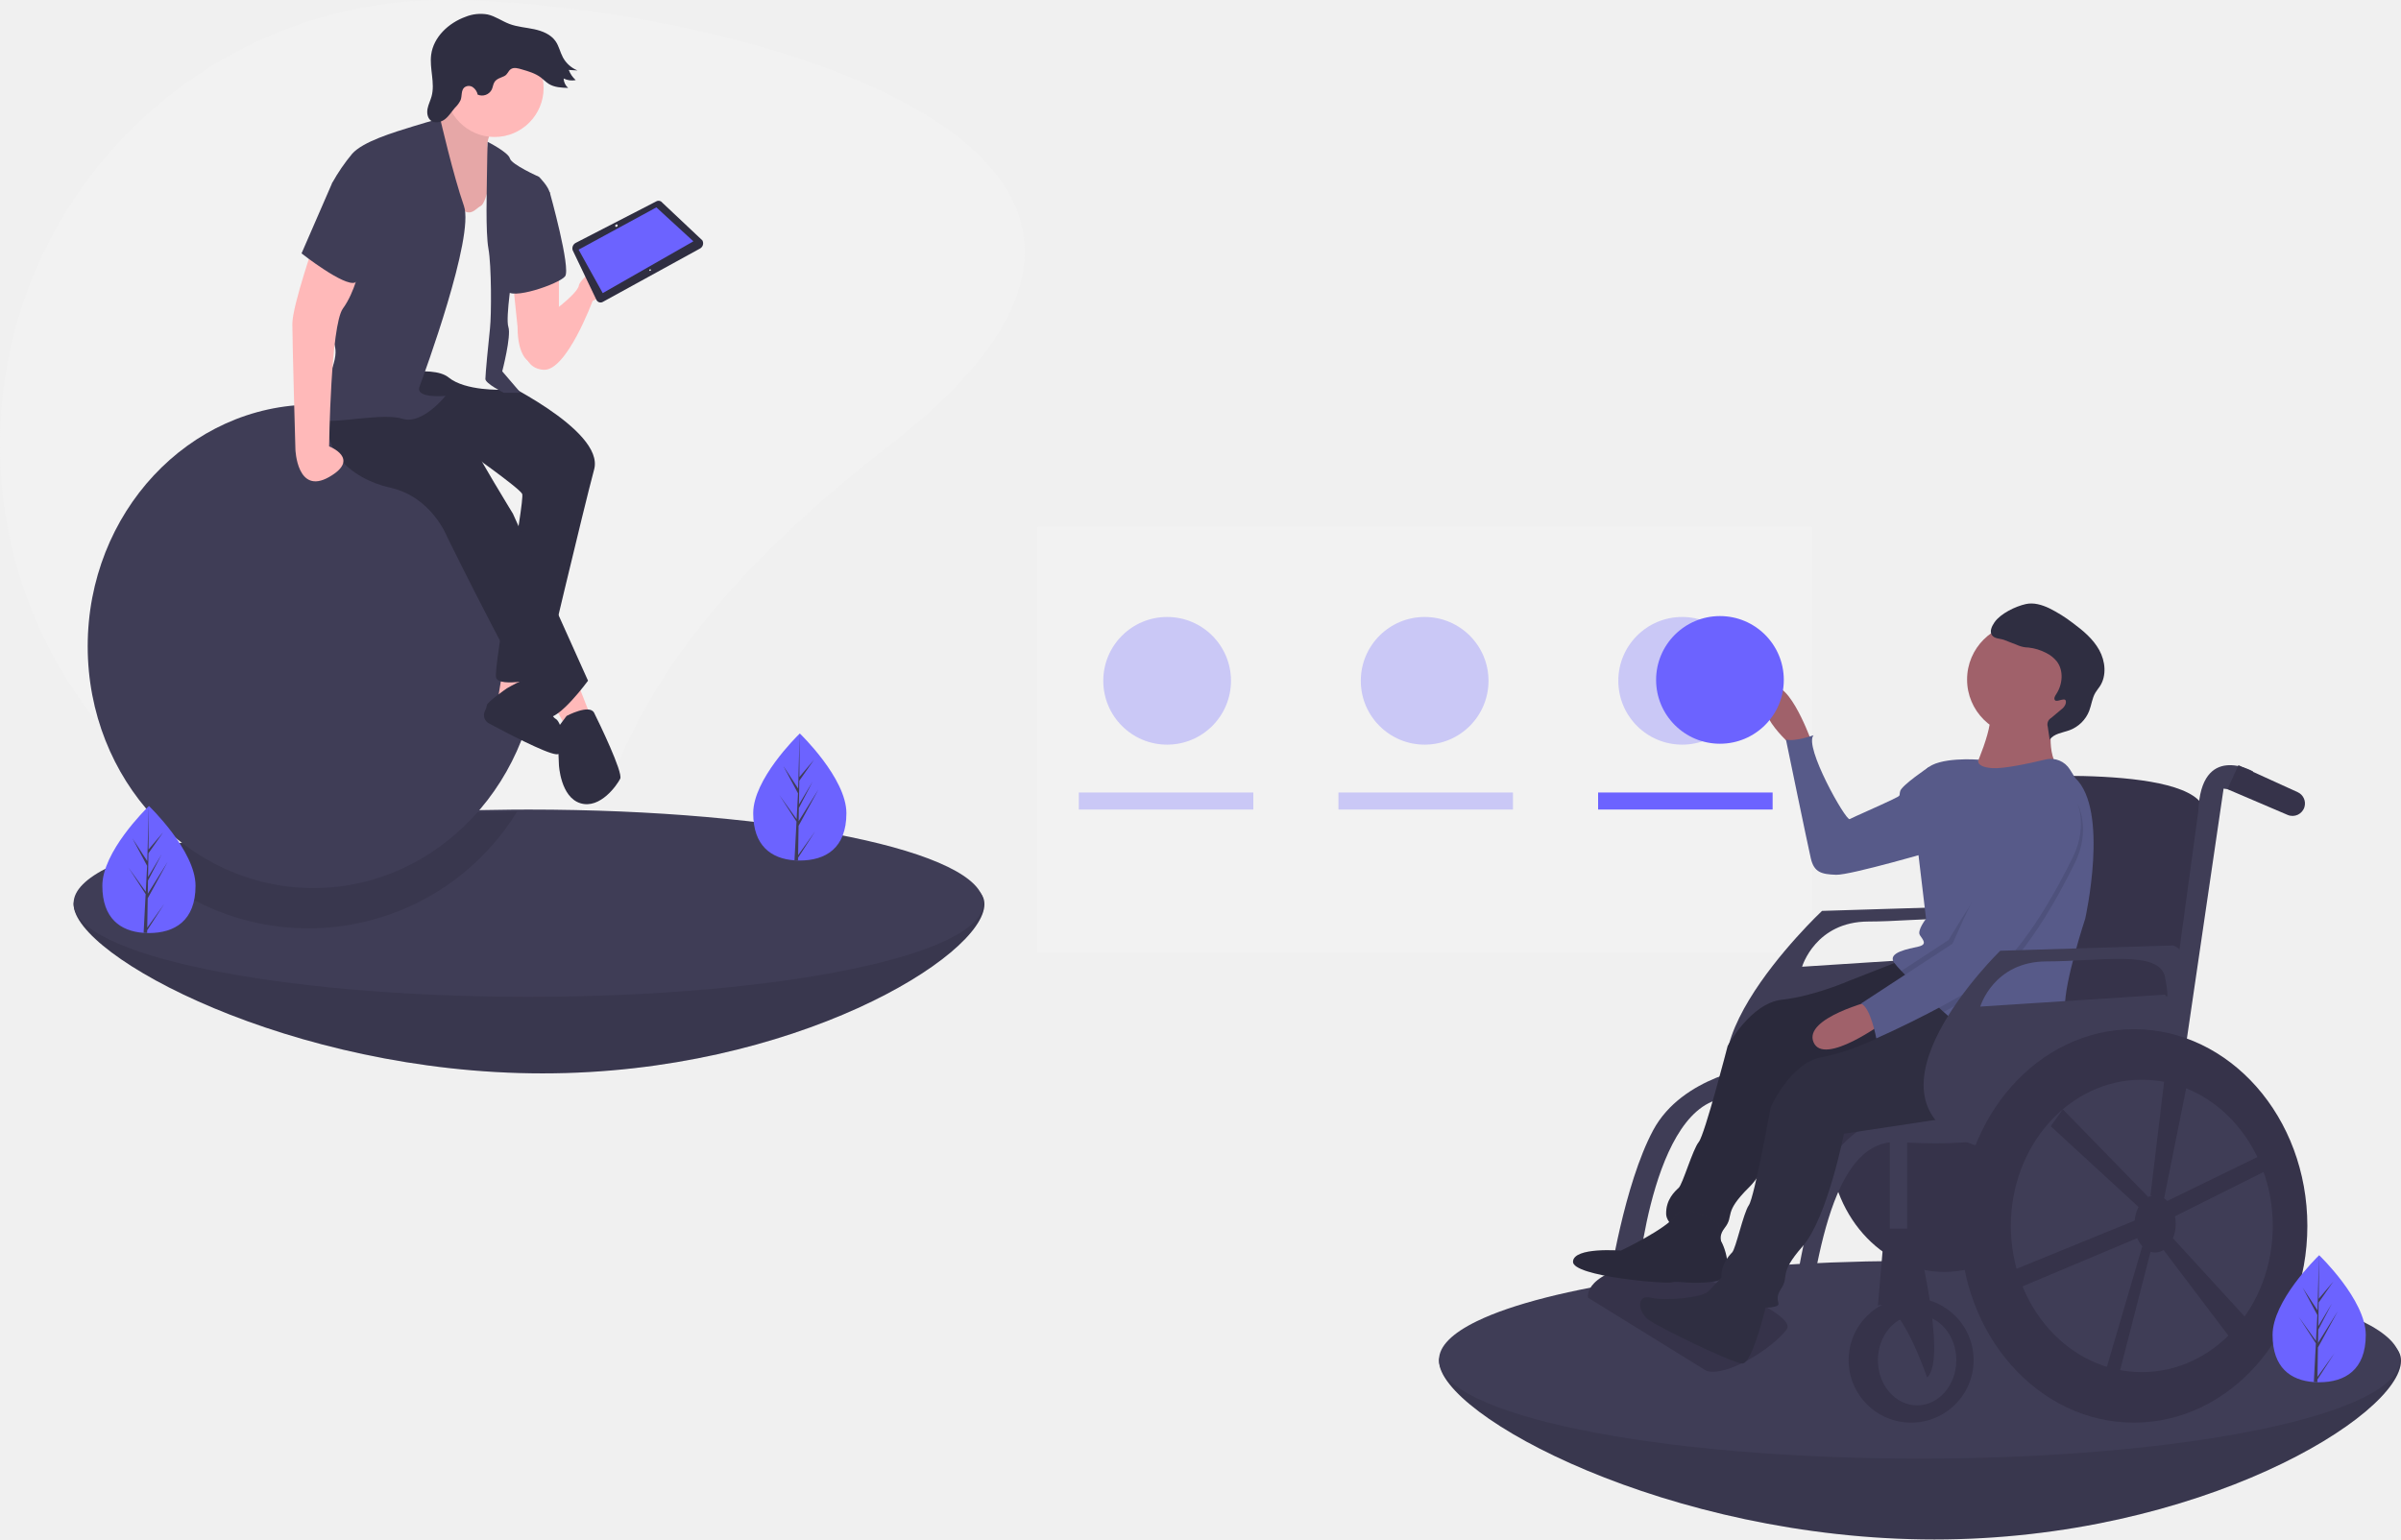
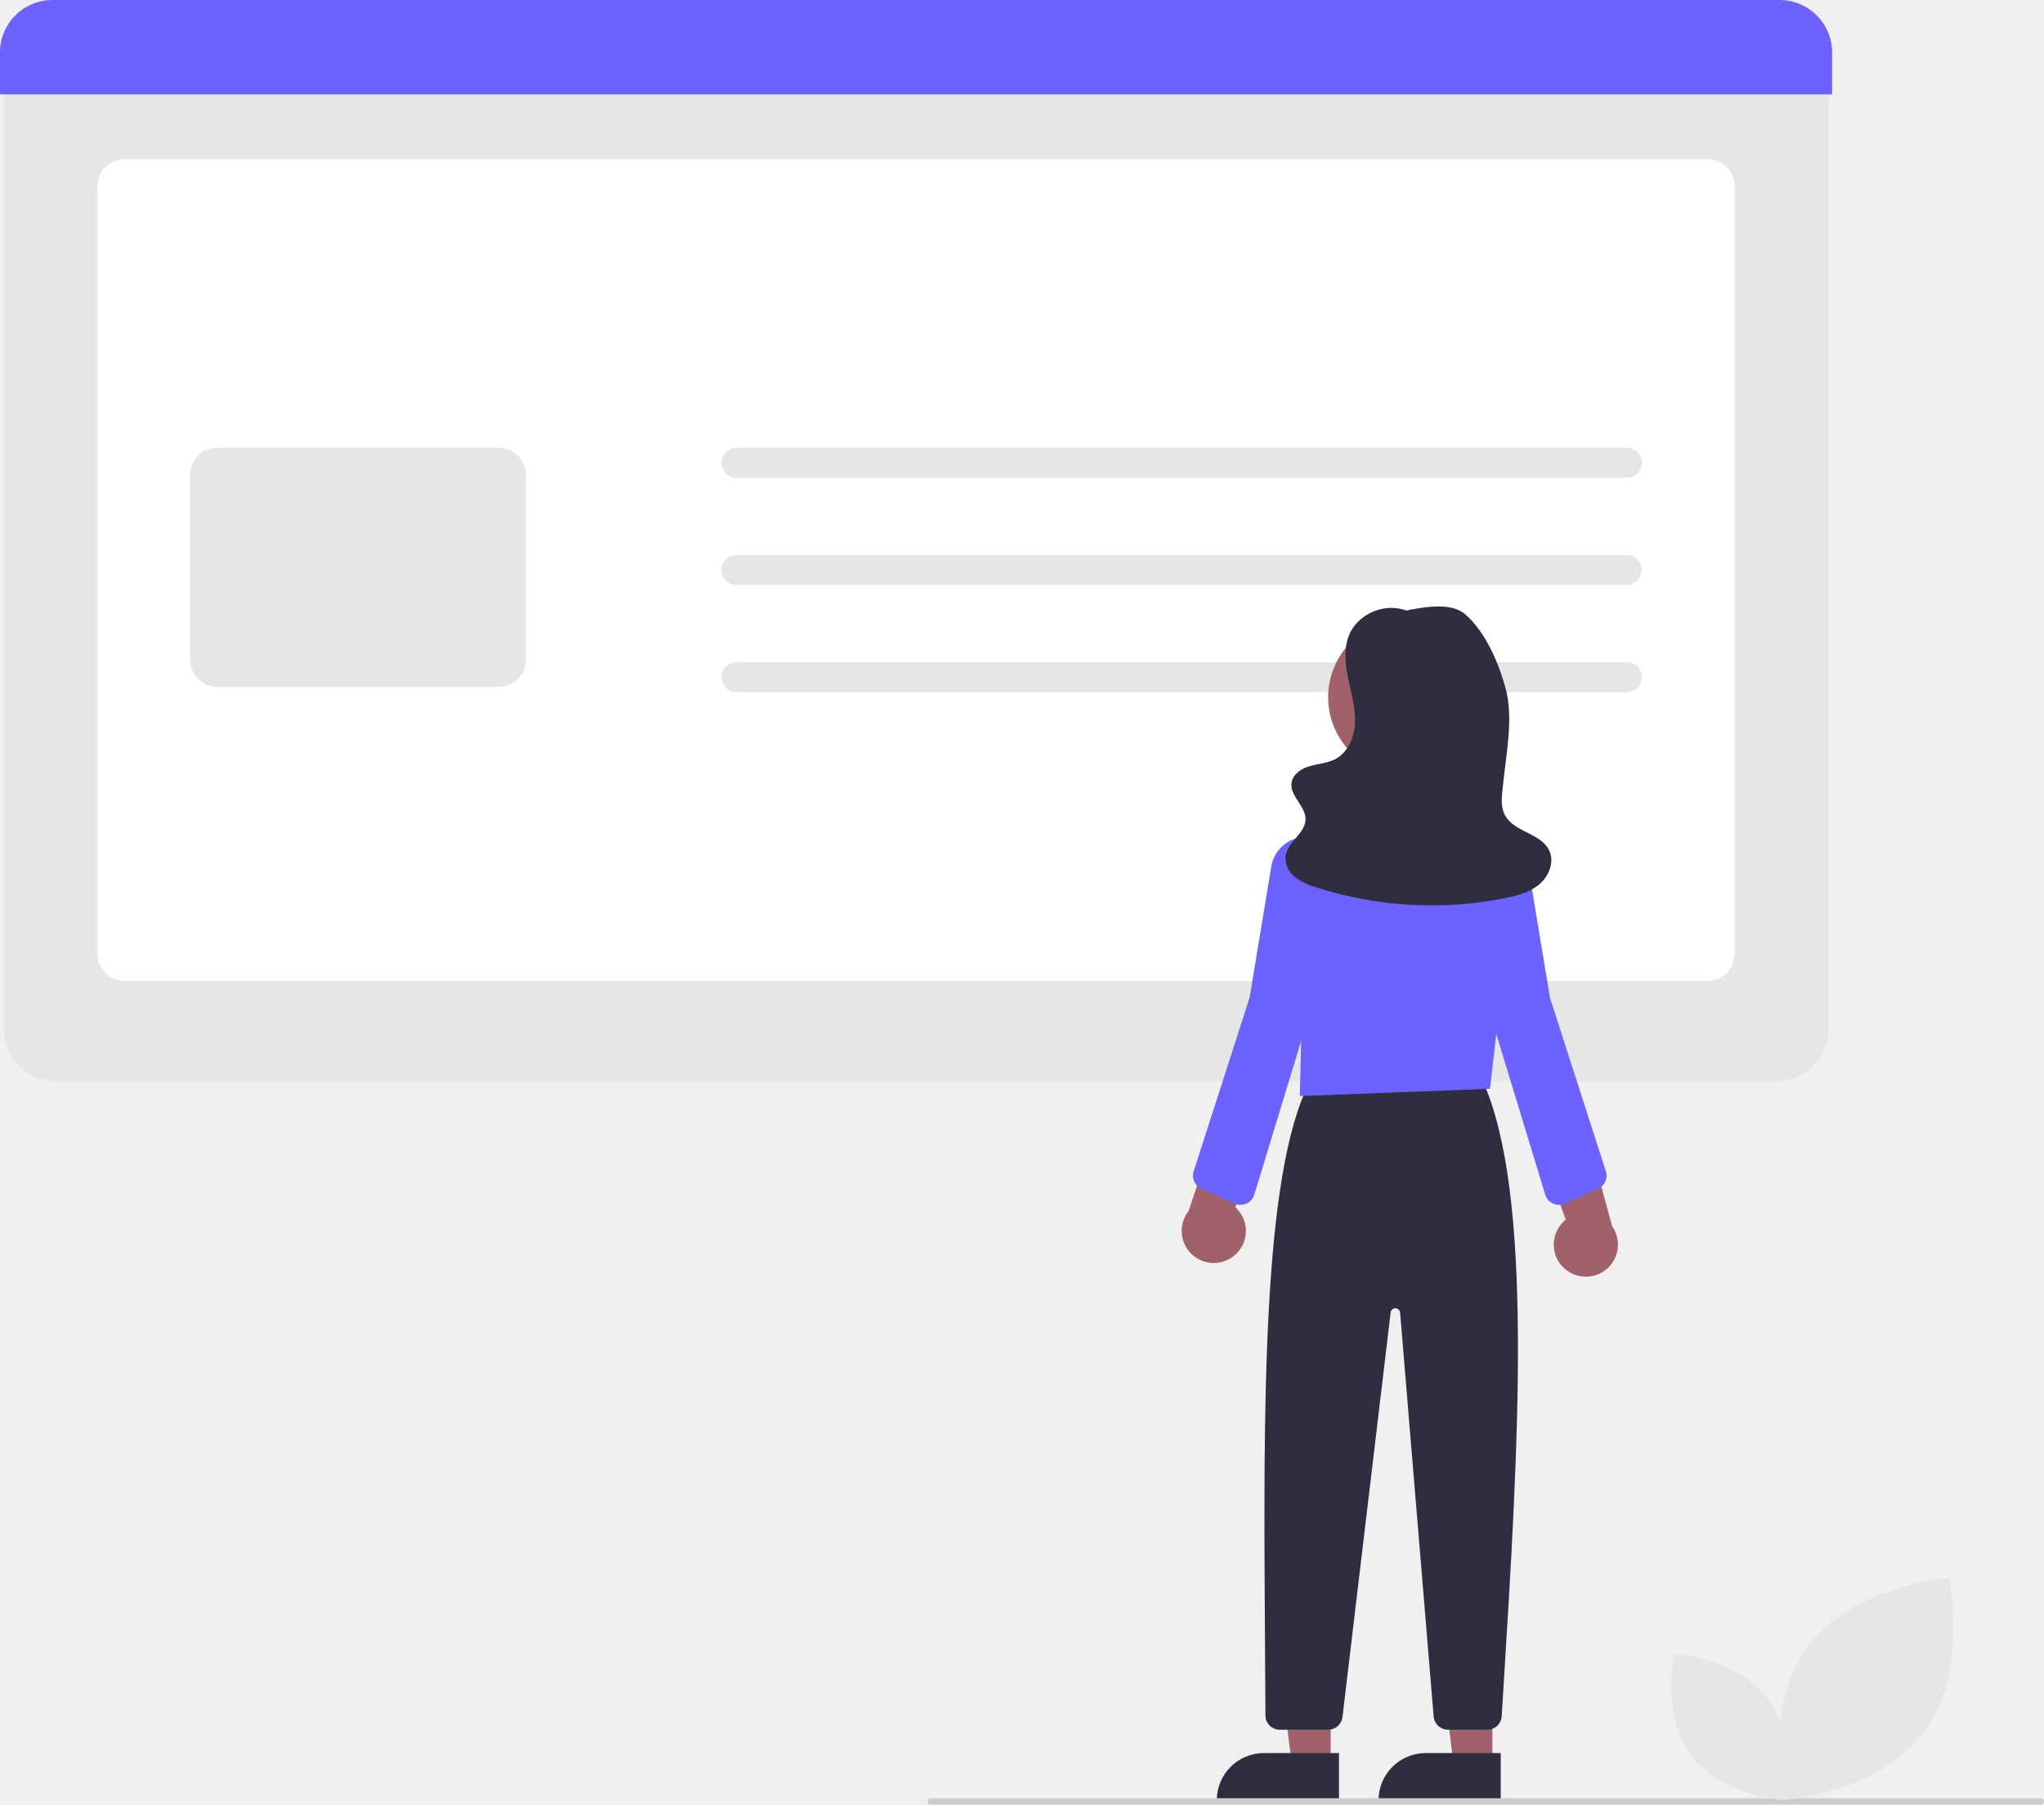
- <svg xmlns="http://www.w3.org/2000/svg" id="a3a13504-18ee-4099-a22c-5e563c906cad" data-name="Layer 1" width="1191.523" height="764.215" viewBox="0 0 1191.523 764.215">
-   <path d="M445.925,288.736c-199.277,154.418-98.875,220.843-220.843,220.843s-220.843-98.875-220.843-220.843,98.875-220.843,220.843-220.843S645.202,134.318,445.925,288.736Z" transform="translate(-4.23827 -67.89235)" fill="#f2f2f2" />
-   <path d="M492.762,516.736c0,25.665-94.571,84-219.25,84s-232.75-58.335-232.75-84c0-6.419,10.586,1.552,22-4,33.23-16.193,112.464-4.257,202.395-4.923q4.162-.038,8.355-.038C398.191,507.775,492.762,491.071,492.762,516.736Z" transform="translate(-4.23827 -67.89235)" fill="#3f3d56" />
-   <path d="M492.762,516.736c0,25.665-94.571,84-219.25,84s-232.75-58.335-232.75-84c0-6.419,10.586,1.552,22-4,33.23-16.193,112.464-4.257,202.395-4.923q4.162-.038,8.355-.038C398.191,507.775,492.762,491.071,492.762,516.736Z" transform="translate(-4.23827 -67.89235)" opacity="0.1" />
-   <path d="M492.262,516.256c0,25.665-101.071,46.48-225.75,46.48s-225.75-20.816-225.75-46.48c0-6.419,6.308-12.525,17.722-18.077,33.23-16.193,109.742-27.7,199.673-28.366q4.162-.038,8.355-.038C391.191,469.775,492.262,490.591,492.262,516.256Z" transform="translate(-4.23827 -67.89235)" fill="#3f3d56" />
-   <path d="M260.842,470.766a121.496,121.496,0,0,1-189.28,22.58C103.062,480.456,175.592,471.296,260.842,470.766Z" transform="translate(-4.23827 -67.89235)" opacity="0.1" />
-   <ellipse cx="155.523" cy="320.843" rx="112" ry="120" fill="#3f3d56" />
-   <path d="M281.61,202.806v28.131l-14.445,16.726s-6.082-2.281-6.082-17.487l-2.281-22.048Z" transform="translate(-4.23827 -67.89235)" fill="#ffb9b9" />
-   <path d="M267.164,230.937s23.569-15.966,24.329-21.288,34.213-29.651,28.891-14.445-22.048,22.048-22.048,22.048-12.925,34.973-24.329,34.213S262.603,236.259,267.164,230.937Z" transform="translate(-4.23827 -67.89235)" fill="#ffb9b9" />
-   <polygon points="249.241 334.109 246.96 347.795 259.125 344.753 259.125 334.109 249.241 334.109" fill="#ffb9b9" />
-   <path d="M255.76,409.605s14.06-8.33,14.633-4.545,6.655,18.23,9.696,19.751,6.843,18.247,0,17.487c-5.3-.589-24.738-10.755-33.234-15.31a4.643,4.643,0,0,1-1.996-6.067,9.579,9.579,0,0,0,1.017-2.952C245.876,416.447,255.76,409.605,255.76,409.605Z" transform="translate(-4.23827 -67.89235)" fill="#2f2e41" />
-   <path d="M248.917,255.266s55.501,25.85,50.179,45.617S274.007,404.283,274.007,404.283s-22.048,5.322-23.569,0,14.445-88.193,12.925-91.235-29.651-22.809-29.651-22.809L175.93,265.91,200.259,243.101Z" transform="translate(-4.23827 -67.89235)" fill="#2f2e41" />
-   <polygon points="286.495 338.671 293.338 356.158 281.173 361.48 273.57 347.795 286.495 338.671" fill="#ffb9b9" />
-   <path d="M249.678,130.579s-6.843,9.123-1.521,13.685,1.521,21.288,1.521,21.288l-6.843,19.007-27.37-5.322V148.065l1.521-15.206s13.685-12.925,15.206-22.809S249.678,130.579,249.678,130.579Z" transform="translate(-4.23827 -67.89235)" fill="#ffb9b9" />
-   <path d="M249.678,130.579s-6.843,9.123-1.521,13.685,1.521,21.288,1.521,21.288l-6.843,19.007-27.37-5.322V148.065l1.521-15.206s13.685-12.925,15.206-22.809S249.678,130.579,249.678,130.579Z" transform="translate(-4.23827 -67.89235)" opacity="0.1" />
-   <path d="M204.06,249.184s35.734,39.535,35.734,41.056,19.007,32.692,19.007,32.692l37.254,82.871s-14.445,19.767-20.528,18.247-49.419-89.714-49.419-89.714-7.603-19.767-28.131-24.329-36.494-20.528-28.891-38.775S204.06,249.184,204.06,249.184Z" transform="translate(-4.23827 -67.89235)" fill="#2f2e41" />
-   <circle cx="245.439" cy="43.679" r="24.329" fill="#ffb9b9" />
-   <path d="M248.917,151.106s-3.041,17.487-6.082,19.007-5.322,6.843-12.165-.76-12.925-22.809-12.925-22.809l-23.569,28.891L191.896,255.266s26.61-6.843,34.973,0,26.61,6.082,26.61,6.082l-3.801-15.206,3.041-25.85-.76-23.569-.76-16.726Z" transform="translate(-4.23827 -67.89235)" fill="#f2f2f2" />
-   <path d="M246.239,138.309s10.281,5.194,11.042,8.235,14.445,9.123,14.445,9.123,5.322,5.322,5.322,8.363-18.247,38.014-18.247,38.014-3.801,23.569-2.281,28.131-3.041,22.048-3.041,22.048l9.123,10.644h-8.363s-9.123-4.562-9.123-6.843,1.521-18.247,2.281-25.09.76-31.172-.76-39.535-.76-30.412-.76-35.734S246.239,138.309,246.239,138.309Z" transform="translate(-4.23827 -67.89235)" fill="#3f3d56" />
-   <path d="M222.688,126.765s-3.421.773-13.305,3.814-25.09,7.603-30.412,13.685a94.248,94.248,0,0,0-9.884,14.445l3.041,54.741s-6.082,11.404-5.322,17.487,6.843,6.843,2.281,19.767-13.685,24.329-5.322,25.85,30.412-3.801,40.295-.76,21.288-11.404,21.288-11.404-15.206,1.521-12.925-4.562,27.37-74.508,22.048-89.714S222.688,126.765,222.688,126.765Z" transform="translate(-4.23827 -67.89235)" fill="#3f3d56" />
-   <path d="M273.247,160.23l3.801,3.041s10.644,38.014,7.603,41.816-27.37,12.165-28.891,6.843S273.247,160.23,273.247,160.23Z" transform="translate(-4.23827 -67.89235)" fill="#3f3d56" />
-   <path d="M160.724,186.84s-11.404,32.692-11.404,41.816,1.521,62.344,1.521,62.344.76,22.809,16.726,13.685,0-15.206,0-15.206.76-60.063,6.843-68.426,8.363-20.528,8.363-20.528Z" transform="translate(-4.23827 -67.89235)" fill="#ffb9b9" />
-   <path d="M285.411,423.29s11.404-6.082,13.685-1.521,14.445,29.651,12.925,32.692-9.884,15.206-19.767,12.165-10.644-19.007-10.644-19.007l-.76-18.247Z" transform="translate(-4.23827 -67.89235)" fill="#2f2e41" />
-   <path d="M254.442,105.695c-1.676.789-3.664,1.26-4.717,2.784-.78,1.129-.858,2.596-1.427,3.845a5.437,5.437,0,0,1-6.995,2.558,6.032,6.032,0,0,0-2.46-3.736,3.583,3.583,0,0,0-4.254.234c-1.567,1.494-1.012,4.099-1.744,6.137a12.953,12.953,0,0,1-2.786,3.82c-1.664,1.92-2.99,4.172-4.994,5.734s-5.043,2.239-7.034.66c-1.674-1.327-2.021-3.776-1.615-5.874s1.415-4.029,1.983-6.088c1.848-6.692-1.098-13.836-.187-20.718,1.168-8.818,8.663-15.784,17.029-18.807A19.922,19.922,0,0,1,246.236,75.08c3.826.854,7.094,3.29,10.759,4.683,3.919,1.49,8.18,1.75,12.28,2.621s8.321,2.555,10.7,6.006c1.66,2.407,2.23,5.397,3.606,7.977a14.311,14.311,0,0,0,7.249,6.494l-4.335-.247a12.777,12.777,0,0,0,3.454,5.041,9.269,9.269,0,0,1-6.001-.793,6.523,6.523,0,0,0,2.237,4.676c-3.336-.1-6.853-.254-9.672-2.041-1.381-.875-2.506-2.094-3.806-3.086-2.769-2.115-6.205-3.118-9.554-4.079-1.759-.505-3.875-1.207-5.466-.075C256.364,103.197,256.155,104.888,254.442,105.695Z" transform="translate(-4.23827 -67.89235)" fill="#2f2e41" />
-   <path d="M180.492,149.586l-11.404,9.123-15.206,34.973s21.288,16.726,26.61,14.445S194.937,165.552,194.937,165.552Z" transform="translate(-4.23827 -67.89235)" fill="#3f3d56" />
-   <path d="M351.538,191.317l-47.987,26.359a2.285,2.285,0,0,1-3.36-.991l-11.755-24.572a3.067,3.067,0,0,1,1.572-3.683l39.841-20.536a2.326,2.326,0,0,1,3.048.583l19.901,18.749A2.955,2.955,0,0,1,351.538,191.317Z" transform="translate(-4.23827 -67.89235)" fill="#2f2e41" />
-   <polygon points="344.098 119.795 299.111 145.508 287.139 123.932 325.732 102.945 344.098 119.795" fill="#6c63ff" />
-   <ellipse cx="310.157" cy="179.893" rx="0.662" ry="0.565" transform="translate(-30.91383 234.8942) rotate(-50.15848)" fill="#f2f2f2" />
-   <ellipse cx="326.86" cy="201.968" rx="0.442" ry="0.376" transform="translate(-41.86114 255.6514) rotate(-50.15848)" fill="#f2f2f2" />
-   <path d="M101.277,507.573c0,17.417-10.353,23.498-23.125,23.498-.296,0-.592-.004-.885-.011-.592-.013-1.179-.04-1.758-.081-11.527-.815-20.482-7.209-20.482-23.406,0-16.759,21.416-37.909,23.029-39.478l.002-.002c.062-.062.094-.092.094-.092S101.277,490.159,101.277,507.573Z" transform="translate(-4.23827 -67.89235)" fill="#6c63ff" />
-   <path d="M77.309,528.406l8.458-11.817-8.48,13.115-.021,1.356c-.592-.013-1.179-.04-1.758-.081l.911-17.423-.006-.136.015-.023.087-1.647L68.014,498.602l8.526,11.913.021.349.687-13.164L69.972,484.114l7.366,11.276.717-27.295.002-.094v.092l-.119,21.523,7.245-8.533-7.275,10.387-.192,11.787,6.766-11.313-6.794,13.047-.106,6.553,9.818-15.746L77.545,513.831Z" transform="translate(-4.23827 -67.89235)" fill="#3f3d56" />
-   <path d="M424.277,471.573c0,17.417-10.353,23.498-23.125,23.498-.296,0-.592-.004-.885-.011-.592-.013-1.179-.04-1.758-.081-11.527-.815-20.482-7.209-20.482-23.406,0-16.759,21.416-37.909,23.029-39.478l.002-.002c.062-.062.094-.092.094-.092S424.277,454.159,424.277,471.573Z" transform="translate(-4.23827 -67.89235)" fill="#6c63ff" />
-   <path d="M400.309,492.406l8.458-11.817-8.48,13.115-.021,1.356c-.592-.013-1.179-.04-1.758-.081l.911-17.423-.006-.136.015-.023.087-1.647L391.014,462.602l8.526,11.913.021.349.687-13.164L392.972,448.114l7.366,11.276.717-27.295.002-.094v.092l-.119,21.523,7.245-8.533-7.275,10.387-.192,11.787,6.766-11.313-6.794,13.047-.106,6.553,9.818-15.746-9.857,18.032Z" transform="translate(-4.23827 -67.89235)" fill="#3f3d56" />
-   <rect x="514.773" y="261.472" width="384.451" height="211.683" fill="#f2f2f2" />
-   <circle cx="579.201" cy="337.963" r="31.686" fill="#6c63ff" opacity="0.3" />
-   <circle cx="706.999" cy="337.963" r="31.686" fill="#6c63ff" opacity="0.3" />
-   <circle cx="834.797" cy="337.963" r="31.686" fill="#6c63ff" opacity="0.3" />
-   <rect x="535.369" y="393.413" width="86.607" height="8.449" fill="#6c63ff" opacity="0.3" />
-   <rect x="664.224" y="393.413" width="86.607" height="8.449" fill="#6c63ff" opacity="0.3" />
-   <rect x="793.078" y="393.413" width="86.607" height="8.449" fill="#6c63ff" />
-   <path d="M1195.762,743.388c0,27.107-99.884,88.719-231.568,88.719s-245.827-61.613-245.827-88.719c0-6.78,11.181,1.64,23.236-4.225,35.097-17.102,118.783-4.496,213.767-5.199q4.395-.04,8.824-.04C1095.878,733.924,1195.762,716.282,1195.762,743.388Z" transform="translate(-4.23827 -67.89235)" fill="#3f3d56" />
-   <path d="M1195.762,743.388c0,27.107-99.884,88.719-231.568,88.719s-245.827-61.613-245.827-88.719c0-6.78,11.181,1.64,23.236-4.225,35.097-17.102,118.783-4.496,213.767-5.199q4.395-.04,8.824-.04C1095.878,733.924,1195.762,716.282,1195.762,743.388Z" transform="translate(-4.23827 -67.89235)" opacity="0.1" />
-   <path d="M1195.234,742.881c0,27.107-106.749,49.092-238.434,49.092S718.366,769.988,718.366,742.881c0-6.78,6.663-13.228,18.718-19.093,35.097-17.102,115.908-29.256,210.891-29.959q4.395-.04,8.824-.04C1088.484,693.789,1195.234,715.774,1195.234,742.881Z" transform="translate(-4.23827 -67.89235)" fill="#3f3d56" />
-   <ellipse cx="964.913" cy="566.664" rx="57.077" ry="64.731" fill="#36334a" />
-   <path d="M994.226,517.434l-85.78,2.639s-88,82.588-25.315,105.023c0,0,89.32,3.852,107.795-10.665C990.927,614.431,1014.021,523.372,994.226,517.434Zm-3.959,24.414-91.719,5.939s6.598-22.435,32.992-22.435,56.087-5.939,58.726,7.918S990.267,541.848,990.267,541.848Z" transform="translate(-4.23827 -67.89235)" fill="#3f3d56" />
-   <path d="M1081.985,569.561l-112.834-3.959,26.394-111.514s105.575-7.918,102.936,19.136S1081.985,569.561,1081.985,569.561Z" transform="translate(-4.23827 -67.89235)" fill="#36334a" />
-   <path d="M973.057,622.868s-67.911,12.018-92.325-23.613,92.378-16.496,92.378-16.496l9.898,27.054Z" transform="translate(-4.23827 -67.89235)" fill="#36334a" />
-   <circle cx="948.417" cy="675.209" r="31.013" fill="#36334a" />
-   <ellipse cx="951.387" cy="675.209" rx="19.465" ry="22.435" fill="#3f3d56" />
-   <path d="M1122.236,450.789s-25.734-14.517-27.054,19.795l-21.775,159.683h9.238l25.074-170.9s12.537,1.98,14.517,1.98S1122.236,450.789,1122.236,450.789Z" transform="translate(-4.23827 -67.89235)" fill="#3f3d56" />
-   <path d="M1147.878,468.408v0a6.171,6.171,0,0,1-8.372,4.023l-29.852-12.763,5.415-11.928,29.421,13.4A6.171,6.171,0,0,1,1147.878,468.408Z" transform="translate(-4.23827 -67.89235)" fill="#36334a" />
-   <path d="M966.512,619.05s-47.509-5.279-60.706,40.251-11.877,80.501-23.095,77.862S847.74,725.285,847.74,725.285l1.98,13.857s41.57,21.115,48.169-1.32,10.558-104.916,48.169-102.936,44.21-1.98,44.21-1.98Z" transform="translate(-4.23827 -67.89235)" fill="#3f3d56" />
-   <path d="M876.113,597.275s-36.951,4.619-51.468,31.673-21.775,75.882-21.775,75.882h13.857s7.918-96.997,49.488-91.719Z" transform="translate(-4.23827 -67.89235)" fill="#3f3d56" />
-   <path d="M851.039,748.38,792.313,712.088s-3.299-13.197,34.312-18.476c0,0,71.11,24.869,64.258,34.21S860.937,751.679,851.039,748.38Z" transform="translate(-4.23827 -67.89235)" fill="#36334a" />
-   <path d="M960.069,539.794c1.809,1.97,35.086,33.63,35.086,33.63s-3.307,22.098-38.911,24.84l-59.341,4.571s-11.216,41.161-24.552,54.315-7.216,13.888-12.22,20.299,2.02,8.13-5.578,8.753-23.294-8.563-23.464-15.667,4.261-11.175,6.231-12.983,6.965-19.103,9.959-22.761,14.332-47.653,14.332-47.653,11.316-21.284,27.003-22.982,33.14-9.328,33.14-9.328" transform="translate(-4.23827 -67.89235)" fill="#2f2e41" />
-   <path d="M960.069,539.794c1.809,1.97,35.086,33.63,35.086,33.63s-3.307,22.098-38.911,24.84l-59.341,4.571s-11.216,41.161-24.552,54.315-7.216,13.888-12.22,20.299,2.02,8.13-5.578,8.753-23.294-8.563-23.464-15.667,4.261-11.175,6.231-12.983,6.965-19.103,9.959-22.761,14.332-47.653,14.332-47.653,11.316-21.284,27.003-22.982,33.14-9.328,33.14-9.328" transform="translate(-4.23827 -67.89235)" opacity="0.1" />
-   <path d="M902.508,434.125s-12.488-33.933-21.036-23.121,13.754,28.567,13.754,28.567Z" transform="translate(-4.23827 -67.89235)" fill="#a0616a" />
-   <path d="M968.292,451.838l-7.11-3.009s-13.051,8.82-13.911,11.684,1.002,1.862-4.124,4.381-19.131,8.618-20.992,9.62-22.94-36.29-17.899-41.645c0,0-9.435,3.401-13.73,2.112,0,0,10.723,51.988,12.355,59.033s5.44,7.876,12.543,8.134,50.232-12.395,50.232-12.395Z" transform="translate(-4.23827 -67.89235)" fill="#575a89" />
-   <path d="M857.046,675.273s-.36,7.376.872,8.223,8.84,18.793-2.879,20.524-18.155-.522-20.989.431-49.55-2.901-49.191-10.277,23.718-5.449,23.718-5.449,23.137-10.931,27.469-17.75S857.046,675.273,857.046,675.273Z" transform="translate(-4.23827 -67.89235)" fill="#2f2e41" />
-   <path d="M857.046,675.273s-.36,7.376.872,8.223,8.84,18.793-2.879,20.524-18.155-.522-20.989.431-49.55-2.901-49.191-10.277,23.718-5.449,23.718-5.449,23.137-10.931,27.469-17.75S857.046,675.273,857.046,675.273Z" transform="translate(-4.23827 -67.89235)" opacity="0.1" />
-   <path d="M881.151,714.123s-7.105,30.957-12.317,30.641-42.007-18.222-46.534-21.769c-5.813-4.554-5.583-12.601,1.089-10.911s25.545.174,28.753-3.233l8.248-8.762Z" transform="translate(-4.23827 -67.89235)" fill="#2f2e41" />
-   <path d="M953.993,542.131c1.947,1.833,61.165,52.069,61.165,52.069s-1.692,22.28-37.002,27.603l-58.851,8.872s-8.194,41.868-20.538,55.956-6.187,14.376-10.712,21.134,2.605,7.962-4.927,9.135-23.855-6.847-24.541-13.92,3.438-11.455,5.271-13.402,5.558-19.559,8.278-23.425,10.83-48.569,10.83-48.569,9.739-22.05,25.261-24.884,32.374-11.712,32.374-11.712" transform="translate(-4.23827 -67.89235)" fill="#2f2e41" />
-   <circle cx="1004.265" cy="337.327" r="28.079" fill="#a0616a" />
-   <path d="M1023.221,422.747s-4.211,17.154,2.203,25.946-42.9,4.607-42.9,4.607,13.348-27.835,8.423-34.307S1023.221,422.747,1023.221,422.747Z" transform="translate(-4.23827 -67.89235)" fill="#a0616a" />
-   <path d="M960.187,449.718c-5.957,6.328-3.927,42.212-3.927,42.212l3.806,32.046s-4.554,5.813-3.065,8.133,3.923,4.611-.774,5.699-15.522,2.834-12.057,7.932a49.147,49.147,0,0,0,3.629,4.133c1.104,1.168,2.417,2.523,3.906,4.035,3.483,3.518,7.913,7.844,12.828,12.406q2.088,1.952,4.281,3.938c18.75,16.961,42.065,34.915,46.889,26.299,8.077-14.433,13.69-16.494,13.319-28.78s10.027-43.815,10.027-43.815,12.09-53.809-4.948-69.848l-2.664-4.261a11.13,11.13,0,0,0-12.044-4.928c-8.316,1.987-21.064,4.732-26.588,4.289-8.534-.688-6.663-4.197-6.663-4.197S966.145,443.39,960.187,449.718Z" transform="translate(-4.23827 -67.89235)" fill="#575a89" />
-   <path d="M933.859,564.496s-34.738,8.617-29.642,20.76,35.168-10.049,35.168-10.049Z" transform="translate(-4.23827 -67.89235)" fill="#a0616a" />
-   <path d="M1024.043,415.492c-.691-.838-.008-2.061.594-2.965,3.224-4.842,3.839-11.731.293-16.341a15.558,15.558,0,0,0-5.129-4.103,24.84,24.84,0,0,0-8.95-2.747,13.856,13.856,0,0,1-4.863-.958c-.979-.497-5.6-2.115-6.592-2.587-2.181-1.037-5.214-.589-6.611-2.558-1.337-1.884-.088-4.464,1.21-6.375,2.958-4.352,10.439-7.959,15.575-9.101,3.898-.867,7.966.352,11.579,2.054a70.691,70.691,0,0,1,11.794,7.379c5.053,3.744,10.032,7.893,13.067,13.401s3.766,12.683.338,17.955c-.714,1.098-1.588,2.09-2.256,3.216-1.631,2.748-1.926,6.072-3.078,9.053a16.756,16.756,0,0,1-9.683,9.54c-3.512,1.298-7.831,1.657-9.906,4.774l-.968-6.498a3.747,3.747,0,0,1,1.752-4.374l4.974-4.19a5.684,5.684,0,0,0,2.15-2.772C1030.409,412.807,1025.196,416.889,1024.043,415.492Z" transform="translate(-4.23827 -67.89235)" fill="#2f2e41" />
-   <path d="M974.24,539.155l-22.535,14.751c4.469,4.519,10.505,10.367,17.109,16.344,6.255-3.367,12.634-7.012,18.34-10.675,20.878-13.4,38.78-47.048,46.8-63.371s1.492-28.895,1.492-28.895a60.969,60.969,0,0,0-16.695-4.698C1008.298,461.034,974.24,539.155,974.24,539.155Z" transform="translate(-4.23827 -67.89235)" opacity="0.1" />
-   <path d="M971.262,534.515,947.799,549.871c1.104,1.168,2.417,2.523,3.906,4.035,3.483,3.518,7.913,7.844,12.828,12.406,6.665-3.559,13.542-7.461,19.643-11.377,20.878-13.4,38.78-47.048,46.8-63.371s-13.559-10.468-13.559-10.468,11.198-5.068.745-6.644S971.262,534.515,971.262,534.515Z" transform="translate(-4.23827 -67.89235)" opacity="0.1" />
-   <path d="M1034.415,464.502s6.528,12.573-1.492,28.895-25.922,49.97-46.8,63.371-50.748,26.6-50.748,26.6-2.834-15.522-7.616-17.269l45.451-29.75s34.058-78.12,44.51-76.544A60.969,60.969,0,0,1,1034.415,464.502Z" transform="translate(-4.23827 -67.89235)" fill="#575a89" />
-   <polygon points="937.86 562.375 937.86 639.577 946.438 639.577 946.438 561.055 937.86 562.375" fill="#3f3d56" />
-   <path d="M954.635,677.776s16.496,64.665,5.939,73.903c0,0-13.857-40.91-24.414-35.632l3.299-38.271Z" transform="translate(-4.23827 -67.89235)" fill="#36334a" />
-   <path d="M1082.645,537.229l-85.78,2.639s-75.882,73.903-13.197,96.338c0,0,77.202,12.537,95.678-1.98C1079.346,634.226,1102.441,543.168,1082.645,537.229Zm-3.959,24.414-91.719,5.939s6.598-22.435,32.992-22.435,56.087-5.939,58.726,7.918S1078.686,561.643,1078.686,561.643Z" transform="translate(-4.23827 -67.89235)" fill="#3f3d56" />
-   <ellipse cx="1058.941" cy="608.564" rx="86.11" ry="97.657" fill="#36334a" />
-   <ellipse cx="1062.901" cy="608.564" rx="64.995" ry="72.583" fill="#3f3d56" />
-   <path d="M1083.965,675.467a19.329,19.329,0,0,0-.377-3.771l48.546-24.273-3.299-7.258-49.039,23.891a10.24,10.24,0,0,0-1.629-1.361l.038.008,14.339-71.366-12.684-.288-8.431,70.232.808.17a7.916,7.916,0,0,0-1.891.646l-42.412-43.534-5.994,8.406,43.575,40.089a17.528,17.528,0,0,0-1.929,6.757l-61.441,25.078-1.32,10.558,64.045-26.935a13.998,13.998,0,0,0,2.503,4.046l-19.699,67.099h7.258l16.535-64.368a7.534,7.534,0,0,0,2.271.363,7.864,7.864,0,0,0,4.194-1.257l34.407,45.467,10.558-7.258-40.314-44.036A18.452,18.452,0,0,0,1083.965,675.467Z" transform="translate(-4.23827 -67.89235)" fill="#36334a" />
-   <circle cx="853.545" cy="337.517" r="31.686" fill="#6c63ff" />
-   <path d="M1178.277,730.573c0,17.417-10.353,23.498-23.125,23.498-.296,0-.592-.004-.885-.011-.592-.013-1.179-.04-1.758-.081-11.527-.815-20.482-7.209-20.482-23.406,0-16.759,21.416-37.909,23.029-39.478l.002-.002c.062-.062.094-.092.094-.092S1178.277,713.159,1178.277,730.573Z" transform="translate(-4.23827 -67.89235)" fill="#6c63ff" />
-   <path d="M1154.309,751.406l8.458-11.817-8.48,13.115-.021,1.356c-.592-.013-1.179-.04-1.758-.081l.911-17.423-.006-.136.015-.023.087-1.647-8.501-13.147,8.526,11.913.021.349.687-13.164-7.277-13.586,7.366,11.276.717-27.295.002-.094v.092l-.119,21.523,7.245-8.533-7.275,10.387-.192,11.787,6.766-11.313-6.794,13.047-.106,6.553,9.818-15.746-9.857,18.032Z" transform="translate(-4.23827 -67.89235)" fill="#3f3d56" />
+ <svg xmlns="http://www.w3.org/2000/svg" id="a47bc909-72c0-4996-baf1-6f4140acb8df" data-name="Layer 1" width="644.463" height="569.058" viewBox="0 0 644.463 569.058">
+   <path d="M837.763,506.372H295.423a16.519,16.519,0,0,1-16.5-16.5V184.073H854.263v305.8A16.519,16.519,0,0,1,837.763,506.372Z" transform="translate(-277.7686 -165.4709)" fill="#e6e6e6" />
+   <path d="M816.18,474.789H317.006a8.51,8.51,0,0,1-8.5-8.5V224.155a8.51,8.51,0,0,1,8.5-8.5H816.18a8.51,8.51,0,0,1,8.5,8.5V466.289A8.51,8.51,0,0,1,816.18,474.789Z" transform="translate(-277.7686 -165.4709)" fill="#fff" />
+   <path d="M855.418,195.219H277.769V181.971a16.519,16.519,0,0,1,16.5-16.5H838.918a16.519,16.519,0,0,1,16.5,16.5Z" transform="translate(-277.7686 -165.4709)" fill="#6c63ff" />
+   <path d="M435.08,382.08H346.234a8.51,8.51,0,0,1-8.5-8.5V315.173a8.51,8.51,0,0,1,8.5-8.5h88.845a8.509,8.509,0,0,1,8.5,8.5v58.407A8.509,8.509,0,0,1,435.08,382.08Z" transform="translate(-277.7686 -165.4709)" fill="#e6e6e6" />
+   <path d="M790.724,316.129H510.009a4.728,4.728,0,1,1,0-9.456H790.724a4.728,4.728,0,0,1,0,9.456Z" transform="translate(-277.7686 -165.4709)" fill="#e6e6e6" />
+   <path d="M790.724,349.949H510.009a4.728,4.728,0,1,1,0-9.455H790.724a4.728,4.728,0,0,1,0,9.455Z" transform="translate(-277.7686 -165.4709)" fill="#e6e6e6" />
+   <path d="M790.724,383.771H510.009a4.728,4.728,0,1,1,0-9.456H790.724a4.728,4.728,0,0,1,0,9.456Z" transform="translate(-277.7686 -165.4709)" fill="#e6e6e6" />
+   <polygon points="419.548 556.311 407.288 556.311 401.456 509.023 419.55 509.023 419.548 556.311" fill="#a0616a" />
+   <path d="M398.531,552.808h23.644a0,0,0,0,1,0,0v14.887a0,0,0,0,1,0,0H383.644a0,0,0,0,1,0,0v0A14.887,14.887,0,0,1,398.531,552.808Z" fill="#2f2e41" />
+   <polygon points="470.548 556.311 458.288 556.311 452.456 509.023 470.55 509.023 470.548 556.311" fill="#a0616a" />
+   <path d="M449.531,552.808h23.644a0,0,0,0,1,0,0v14.887a0,0,0,0,1,0,0H434.644a0,0,0,0,1,0,0v0A14.887,14.887,0,0,1,449.531,552.808Z" fill="#2f2e41" />
+   <path d="M746.755,710.914H734.276a4.526,4.526,0,0,1-4.484-4.128L719.215,579.387a1.5,1.5,0,0,0-2.984-.053l-15.189,127.611a4.502,4.502,0,0,1-4.469,3.968h-15.324a4.505,4.505,0,0,1-4.498-4.476c-.034-8.016-.088-16.09-.143-24.165-.486-71.922-.989-146.292,14.029-175.428l.137-.266,54.192-.927.136.298c16.396,35.83,11.42,115.875,6.607,193.283l-.463,7.459A4.507,4.507,0,0,1,746.755,710.914Z" transform="translate(-277.7686 -165.4709)" fill="#2f2e41" />
+   <circle cx="443.314" cy="219.864" r="24.561" fill="#a0616a" />
+   <path d="M687.597,511.094l.677-28.16-4.872-21.972a35.416,35.416,0,0,1,7.875-31.118,34.877,34.877,0,0,1,29.219-12.115h0q.531.041,1.064.089a35.023,35.023,0,0,1,24.131,12.907,35.431,35.431,0,0,1,7.764,26.574l-5.894,51.517Z" transform="translate(-277.7686 -165.4709)" fill="#6c63ff" />
+   <path d="M666.733,561.564a10.056,10.056,0,0,0,.527-15.41l13.828-32.951-18.251,3.428-10.334,30.765a10.11,10.11,0,0,0,14.229,14.168Z" transform="translate(-277.7686 -165.4709)" fill="#a0616a" />
+   <path d="M771.077,565.514a10.056,10.056,0,0,1,.35-15.415L759.496,516.414l18.026,4.46,8.566,31.303a10.11,10.11,0,0,1-15.012,13.336Z" transform="translate(-277.7686 -165.4709)" fill="#a0616a" />
+   <path d="M668.929,545.418a4.502,4.502,0,0,1-1.839-.393l-10.521-4.713a4.494,4.494,0,0,1-2.444-5.485l17.648-54.819,6.82-41.3a11.091,11.091,0,1,1,21.741,4.335l-10.365,44.292L673.234,542.23a4.497,4.497,0,0,1-4.305,3.188Z" transform="translate(-277.7686 -165.4709)" fill="#6c63ff" />
+   <path d="M769.291,545.418A4.497,4.497,0,0,1,764.986,542.23L748.26,487.366l-10.374-44.323a11.091,11.091,0,1,1,21.741-4.335l6.838,41.372,17.63,54.747a4.494,4.494,0,0,1-2.444,5.485L771.13,545.025A4.502,4.502,0,0,1,769.291,545.418Z" transform="translate(-277.7686 -165.4709)" fill="#6c63ff" />
+   <path d="M721.587,358.185c-6.826-2.957-15.743.722-18.498,7.632-1.714,4.3-1.191,9.151-.246,13.683s2.293,9.055,2.148,13.682-2.138,9.539-6.243,11.679c-2.453,1.279-5.322,1.421-7.981,2.184s-5.403,2.547-5.786,5.286c-.579,4.145,4.448,7.301,4.414,11.486-.036,4.434-5.577,7.067-6.295,11.442a7.595,7.595,0,0,0,2.929,6.75,19.907,19.907,0,0,0,6.884,3.333,118.81,118.81,0,0,0,59.255,3.376c3.918-.782,7.951-1.838,10.995-4.426s4.786-7.117,3.036-10.708c-2.624-5.385-10.953-5.692-13.856-10.931-1.741-3.143-.94-7.001-.573-10.575.947-9.231,3.131-20.014.838-29.005-2.072-8.123-6.57-18.62-13-24-4.614-3.86-13.422-2.101-19.318-.911Z" transform="translate(-277.7686 -165.4709)" fill="#2f2e41" />
+   <path d="M921.231,734.529h-350a1,1,0,0,1,0-2h350a1,1,0,0,1,0,2Z" transform="translate(-277.7686 -165.4709)" fill="#ccc" />
+   <path d="M884.378,711.758c-14.42,19.311-44.352,21.344-44.352,21.344s-6.554-29.277,7.866-48.588,44.352-21.344,44.352-21.344S898.797,692.446,884.378,711.758Z" transform="translate(-277.7686 -165.4709)" fill="#e6e6e6" />
+   <path d="M810.921,719.017c9.515,12.743,29.267,14.084,29.267,14.084s4.324-19.319-5.191-32.062-29.267-14.084-29.267-14.084S801.406,706.274,810.921,719.017Z" transform="translate(-277.7686 -165.4709)" fill="#e6e6e6" />
</svg>
